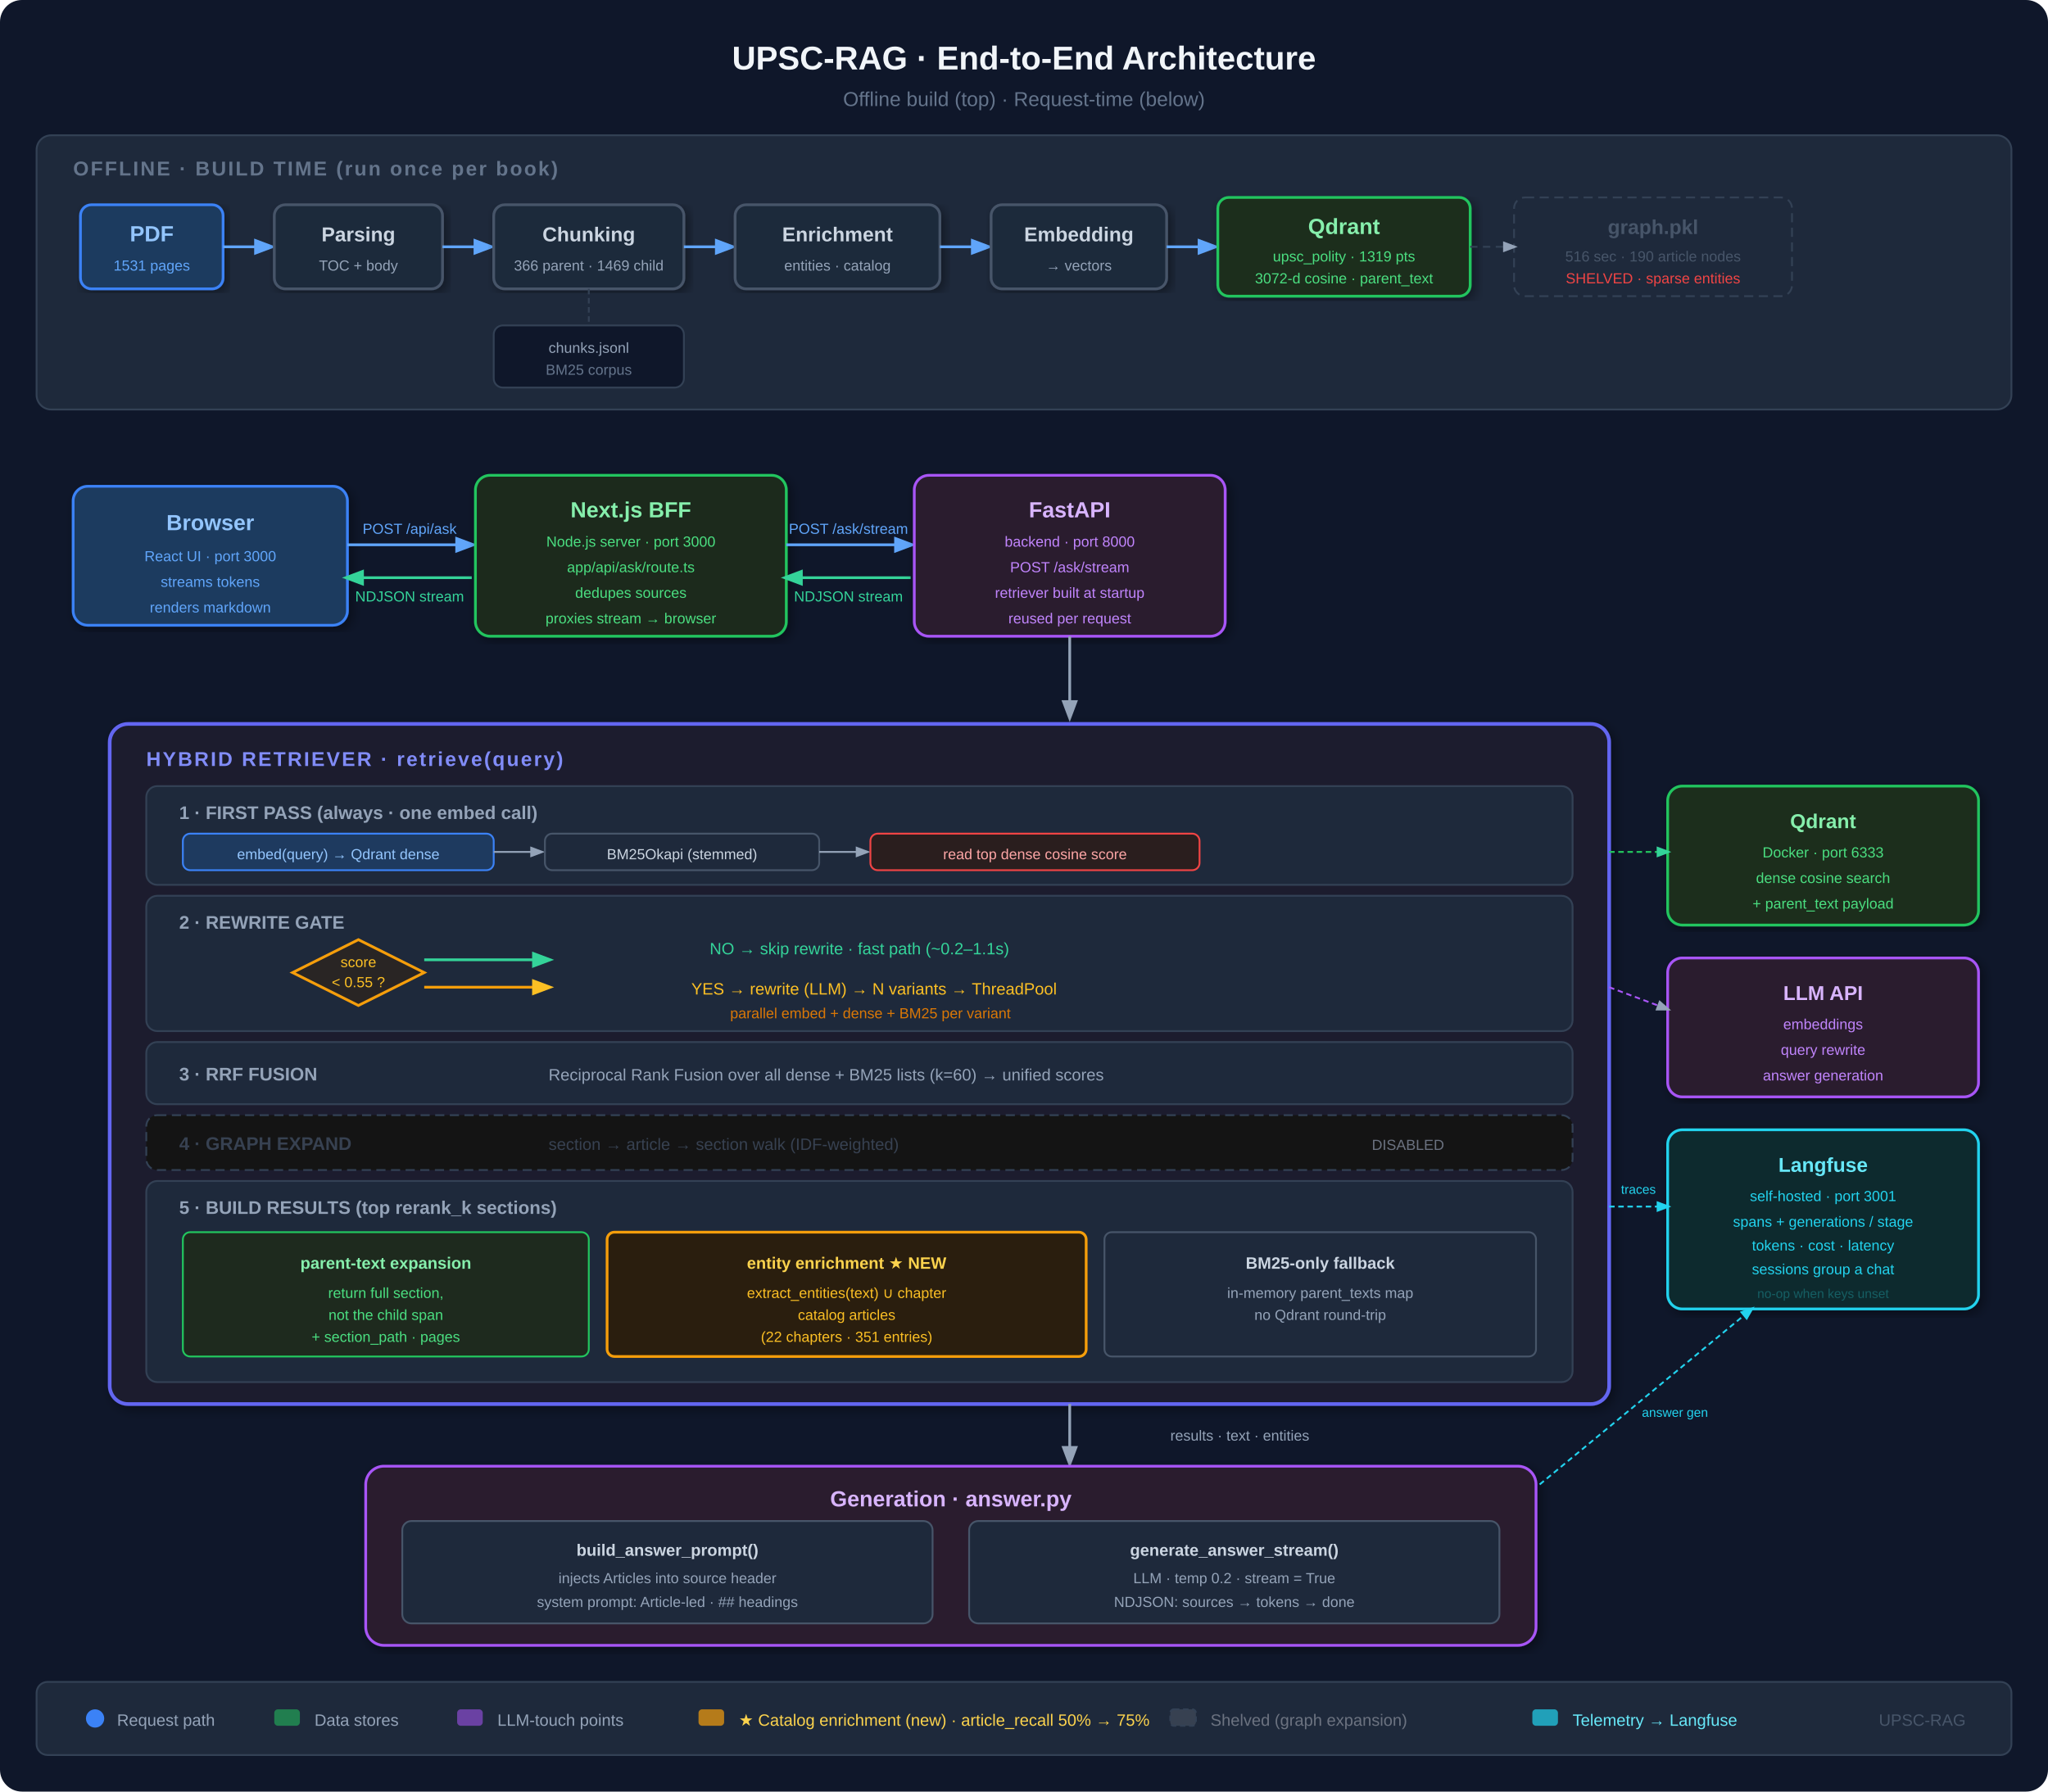
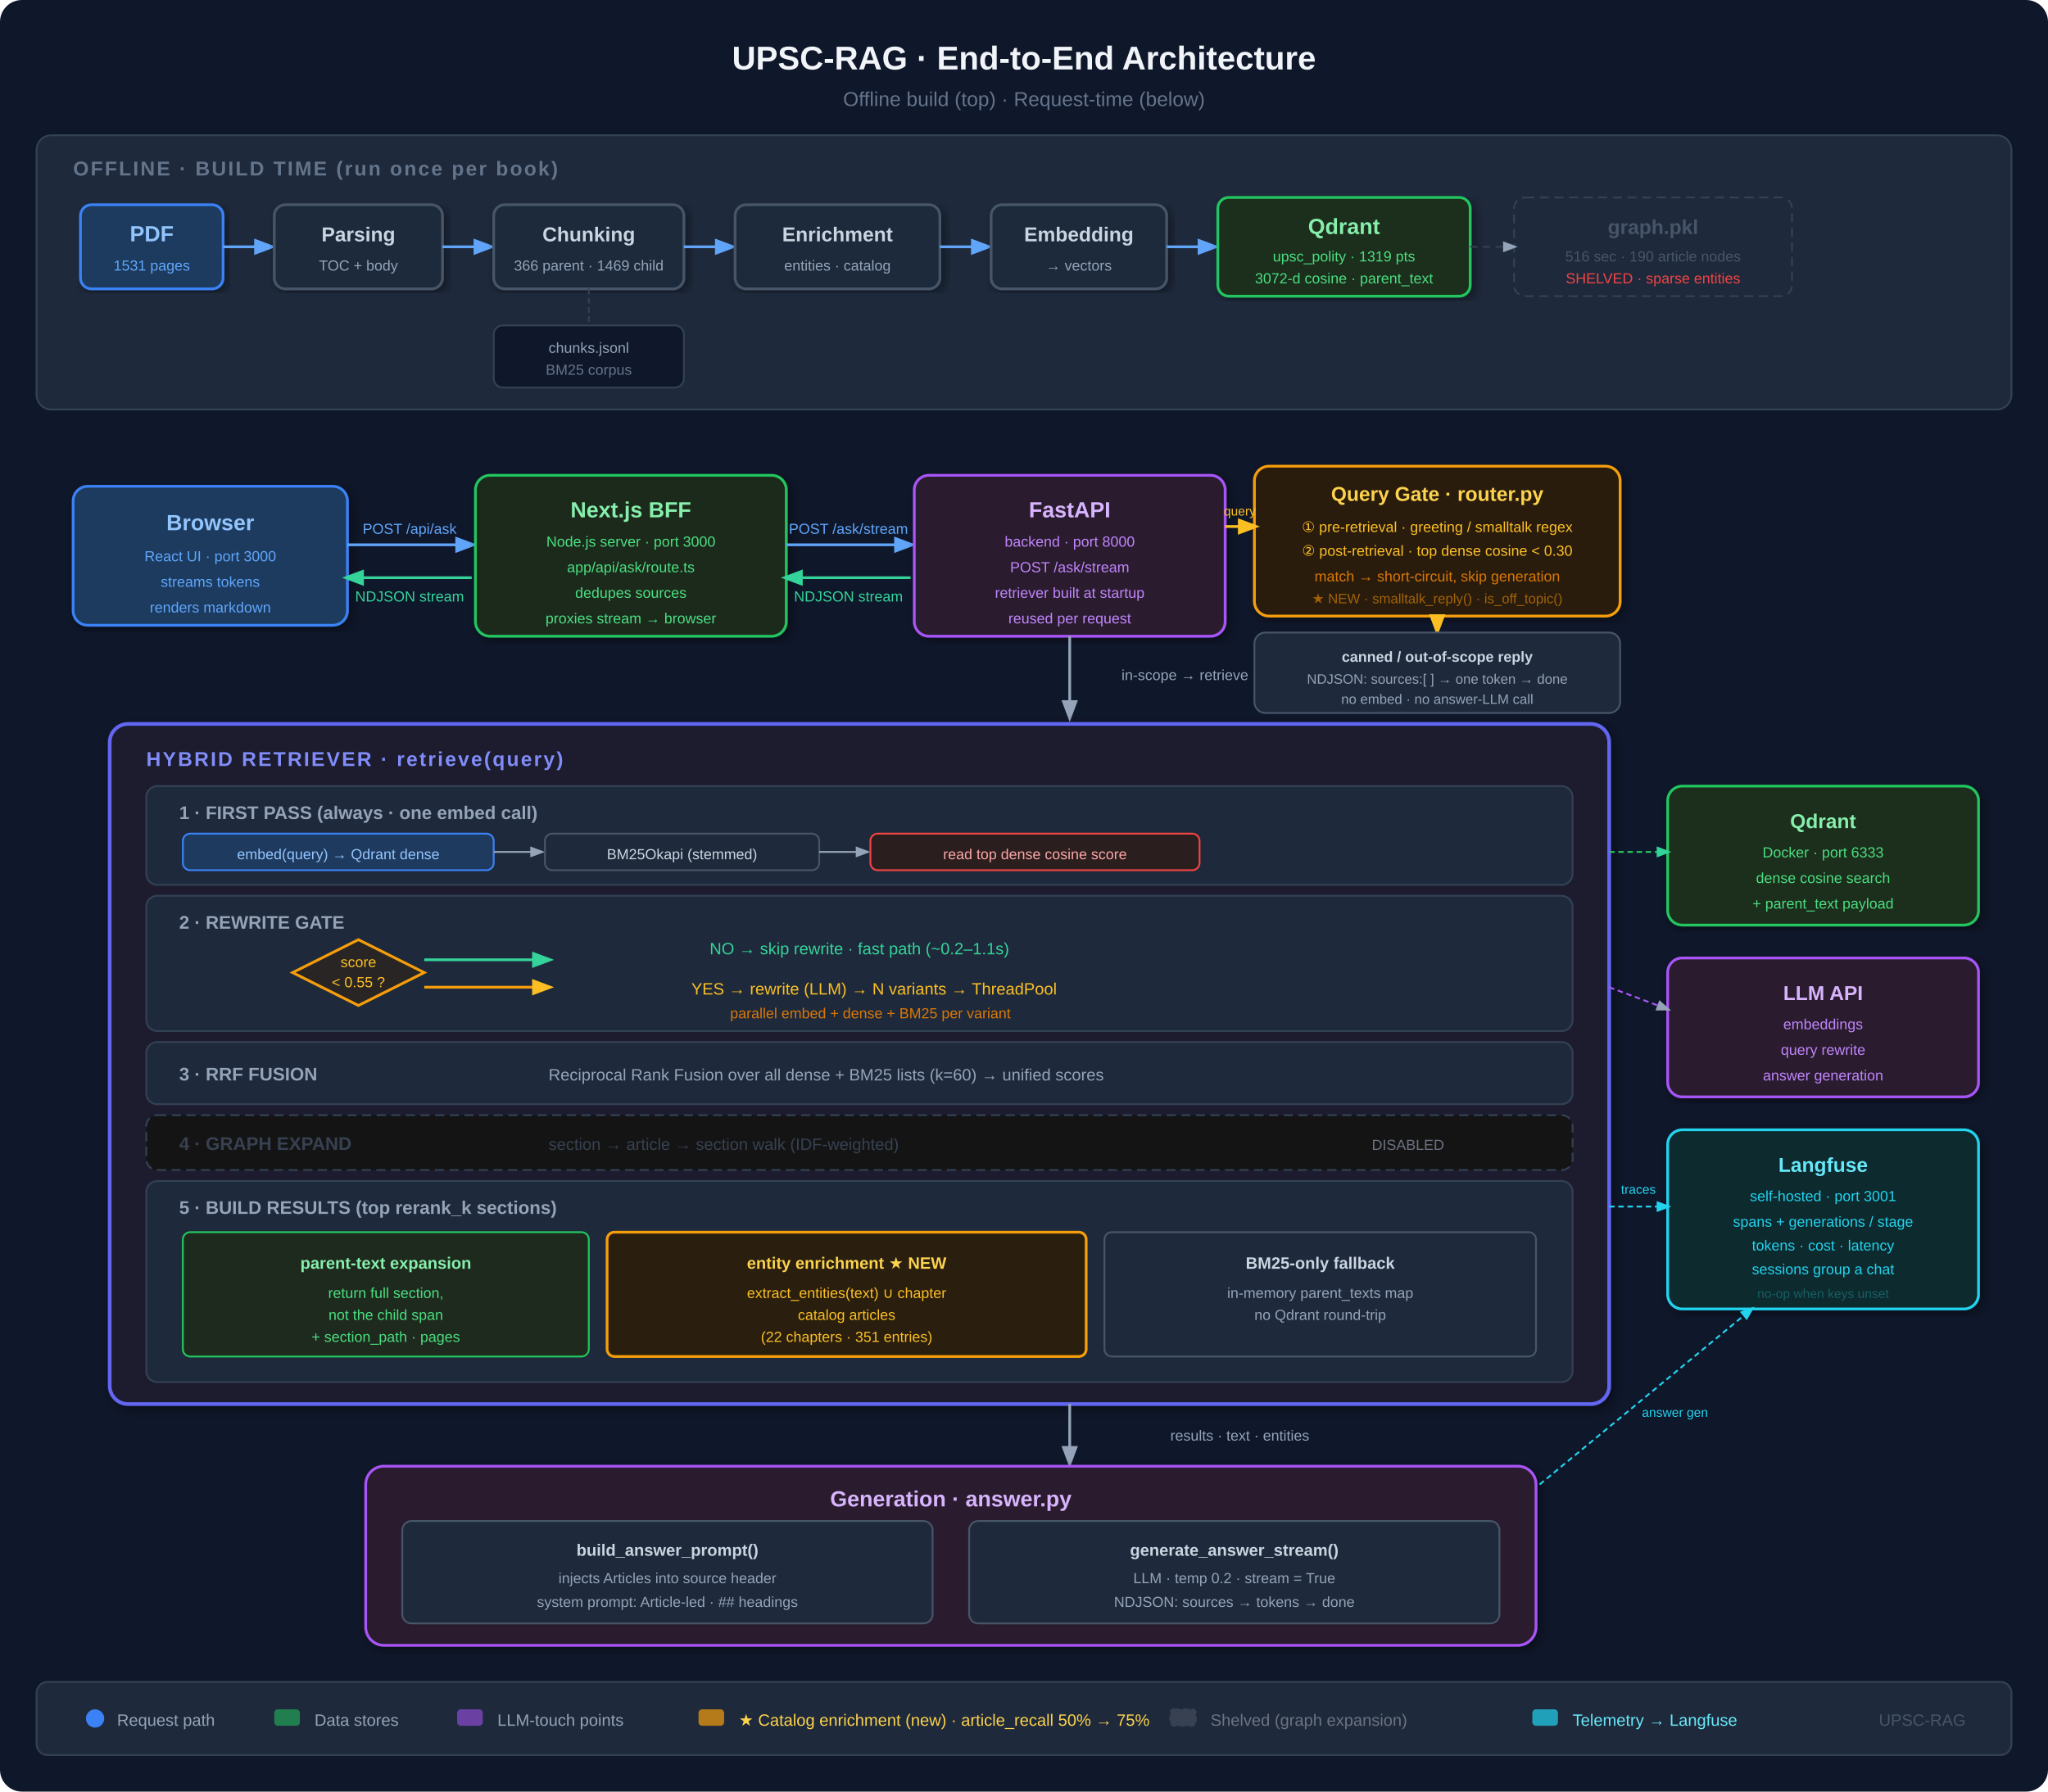
<svg xmlns="http://www.w3.org/2000/svg" viewBox="0 0 1120 980" font-family="'Segoe UI', Arial, sans-serif">
  <defs>
    <marker id="arrow" markerWidth="8" markerHeight="8" refX="6" refY="3" orient="auto">
      <path d="M0,0 L0,6 L8,3 z" fill="#94a3b8" />
    </marker>
    <marker id="arrow-blue" markerWidth="8" markerHeight="8" refX="6" refY="3" orient="auto">
      <path d="M0,0 L0,6 L8,3 z" fill="#60a5fa" />
    </marker>
    <marker id="arrow-green" markerWidth="8" markerHeight="8" refX="6" refY="3" orient="auto">
      <path d="M0,0 L0,6 L8,3 z" fill="#34d399" />
    </marker>
    <marker id="arrow-amber" markerWidth="8" markerHeight="8" refX="6" refY="3" orient="auto">
      <path d="M0,0 L0,6 L8,3 z" fill="#fbbf24" />
    </marker>
    <marker id="arrow-cyan" markerWidth="8" markerHeight="8" refX="6" refY="3" orient="auto">
      <path d="M0,0 L0,6 L8,3 z" fill="#22d3ee" />
    </marker>
    <filter id="shadow" x="-5%" y="-5%" width="110%" height="110%">
      <feDropShadow dx="2" dy="2" stdDeviation="3" flood-color="#000" flood-opacity="0.4" />
    </filter>
  </defs>
  <rect width="1120" height="980" fill="#0f172a" rx="12" />
  <text x="560" y="38" text-anchor="middle" font-size="18" font-weight="700" fill="#f1f5f9">UPSC-RAG · End-to-End Architecture</text>
  <text x="560" y="58" text-anchor="middle" font-size="11" fill="#64748b">Offline build (top) · Request-time (below)</text>
  <rect x="20" y="74" width="1080" height="150" rx="8" fill="#1e293b" stroke="#334155" stroke-width="1" />
  <text x="40" y="96" font-size="11" font-weight="600" fill="#64748b" letter-spacing="1">OFFLINE · BUILD TIME  (run once per book)</text>
  <rect x="44" y="112" width="78" height="46" rx="6" fill="#1e3a5f" stroke="#3b82f6" stroke-width="1.5" filter="url(#shadow)" />
  <text x="83" y="132" text-anchor="middle" font-size="12" font-weight="600" fill="#93c5fd">PDF</text>
  <text x="83" y="148" text-anchor="middle" font-size="8" fill="#60a5fa">1531 pages</text>
  <line x1="122" y1="135" x2="148" y2="135" stroke="#60a5fa" stroke-width="1.5" marker-end="url(#arrow-blue)" />
  <rect x="150" y="112" width="92" height="46" rx="6" fill="#1e293b" stroke="#475569" stroke-width="1.5" filter="url(#shadow)" />
  <text x="196" y="132" text-anchor="middle" font-size="11" font-weight="600" fill="#cbd5e1">Parsing</text>
  <text x="196" y="148" text-anchor="middle" font-size="8" fill="#94a3b8">TOC + body</text>
  <line x1="242" y1="135" x2="268" y2="135" stroke="#60a5fa" stroke-width="1.5" marker-end="url(#arrow-blue)" />
  <rect x="270" y="112" width="104" height="46" rx="6" fill="#1e293b" stroke="#475569" stroke-width="1.5" filter="url(#shadow)" />
  <text x="322" y="132" text-anchor="middle" font-size="11" font-weight="600" fill="#cbd5e1">Chunking</text>
  <text x="322" y="148" text-anchor="middle" font-size="8" fill="#94a3b8">366 parent · 1469 child</text>
  <line x1="374" y1="135" x2="400" y2="135" stroke="#60a5fa" stroke-width="1.5" marker-end="url(#arrow-blue)" />
  <rect x="402" y="112" width="112" height="46" rx="6" fill="#1e293b" stroke="#475569" stroke-width="1.5" filter="url(#shadow)" />
  <text x="458" y="132" text-anchor="middle" font-size="11" font-weight="600" fill="#cbd5e1">Enrichment</text>
  <text x="458" y="148" text-anchor="middle" font-size="8" fill="#94a3b8">entities · catalog</text>
  <line x1="514" y1="135" x2="540" y2="135" stroke="#60a5fa" stroke-width="1.5" marker-end="url(#arrow-blue)" />
  <rect x="542" y="112" width="96" height="46" rx="6" fill="#1e293b" stroke="#475569" stroke-width="1.5" filter="url(#shadow)" />
  <text x="590" y="132" text-anchor="middle" font-size="11" font-weight="600" fill="#cbd5e1">Embedding</text>
  <text x="590" y="148" text-anchor="middle" font-size="8" fill="#94a3b8">→ vectors</text>
  <line x1="638" y1="135" x2="664" y2="135" stroke="#60a5fa" stroke-width="1.5" marker-end="url(#arrow-blue)" />
  <rect x="666" y="108" width="138" height="54" rx="6" fill="#1a2e1a" stroke="#22c55e" stroke-width="1.5" filter="url(#shadow)" />
  <text x="735" y="128" text-anchor="middle" font-size="12" font-weight="600" fill="#86efac">Qdrant</text>
  <text x="735" y="143" text-anchor="middle" font-size="8" fill="#4ade80">upsc_polity · 1319 pts</text>
  <text x="735" y="155" text-anchor="middle" font-size="8" fill="#4ade80">3072-d cosine · parent_text</text>
  <rect x="828" y="108" width="152" height="54" rx="6" fill="#1e293b" stroke="#334155" stroke-width="1" stroke-dasharray="5,3" />
  <text x="904" y="128" text-anchor="middle" font-size="11" font-weight="600" fill="#475569">graph.pkl</text>
  <text x="904" y="143" text-anchor="middle" font-size="8" fill="#475569">516 sec · 190 article nodes</text>
  <text x="904" y="155" text-anchor="middle" font-size="8" fill="#ef4444">SHELVED · sparse entities</text>
  <line x1="804" y1="135" x2="828" y2="135" stroke="#334155" stroke-width="1" stroke-dasharray="4,3" marker-end="url(#arrow)" />
  <rect x="270" y="178" width="104" height="34" rx="5" fill="#0f172a" stroke="#334155" stroke-width="1" />
  <text x="322" y="193" text-anchor="middle" font-size="8" fill="#94a3b8">chunks.jsonl</text>
  <text x="322" y="205" text-anchor="middle" font-size="8" fill="#64748b">BM25 corpus</text>
  <line x1="322" y1="158" x2="322" y2="178" stroke="#334155" stroke-width="1" stroke-dasharray="3,2" />
  <rect x="40" y="266" width="150" height="76" rx="8" fill="#1e3a5f" stroke="#3b82f6" stroke-width="1.5" filter="url(#shadow)" />
  <text x="115" y="290" text-anchor="middle" font-size="12" font-weight="700" fill="#93c5fd">Browser</text>
  <text x="115" y="307" text-anchor="middle" font-size="8" fill="#60a5fa">React UI · port 3000</text>
  <text x="115" y="321" text-anchor="middle" font-size="8" fill="#60a5fa">streams tokens</text>
  <text x="115" y="335" text-anchor="middle" font-size="8" fill="#60a5fa">renders markdown</text>
  <line x1="190" y1="298" x2="258" y2="298" stroke="#60a5fa" stroke-width="1.5" marker-end="url(#arrow-blue)" />
  <text x="224" y="292" text-anchor="middle" font-size="8" fill="#60a5fa">POST /api/ask</text>
  <line x1="258" y1="316" x2="190" y2="316" stroke="#34d399" stroke-width="1.5" marker-end="url(#arrow-green)" />
  <text x="224" y="329" text-anchor="middle" font-size="8" fill="#34d399">NDJSON stream</text>
  <rect x="260" y="260" width="170" height="88" rx="8" fill="#1e2a1e" stroke="#22c55e" stroke-width="1.5" filter="url(#shadow)" />
  <text x="345" y="283" text-anchor="middle" font-size="12" font-weight="700" fill="#86efac">Next.js BFF</text>
  <text x="345" y="299" text-anchor="middle" font-size="8" fill="#4ade80">Node.js server · port 3000</text>
  <text x="345" y="313" text-anchor="middle" font-size="8" fill="#4ade80">app/api/ask/route.ts</text>
  <text x="345" y="327" text-anchor="middle" font-size="8" fill="#4ade80">dedupes sources</text>
  <text x="345" y="341" text-anchor="middle" font-size="8" fill="#4ade80">proxies stream → browser</text>
  <line x1="430" y1="298" x2="498" y2="298" stroke="#60a5fa" stroke-width="1.5" marker-end="url(#arrow-blue)" />
  <text x="464" y="292" text-anchor="middle" font-size="8" fill="#60a5fa">POST /ask/stream</text>
  <line x1="498" y1="316" x2="430" y2="316" stroke="#34d399" stroke-width="1.5" marker-end="url(#arrow-green)" />
  <text x="464" y="329" text-anchor="middle" font-size="8" fill="#34d399">NDJSON stream</text>
  <rect x="500" y="260" width="170" height="88" rx="8" fill="#2a1e2e" stroke="#a855f7" stroke-width="1.5" filter="url(#shadow)" />
  <text x="585" y="283" text-anchor="middle" font-size="12" font-weight="700" fill="#d8b4fe">FastAPI</text>
  <text x="585" y="299" text-anchor="middle" font-size="8" fill="#c084fc">backend · port 8000</text>
  <text x="585" y="313" text-anchor="middle" font-size="8" fill="#c084fc">POST /ask/stream</text>
  <text x="585" y="327" text-anchor="middle" font-size="8" fill="#c084fc">retriever built at startup</text>
  <text x="585" y="341" text-anchor="middle" font-size="8" fill="#c084fc">reused per request</text>
+   <rect x="686" y="255" width="200" height="82" rx="8" fill="#2a1e0e" stroke="#f59e0b" stroke-width="1.5" filter="url(#shadow)" />
+   <text x="786" y="274" text-anchor="middle" font-size="11" font-weight="700" fill="#fcd34d">Query Gate · router.py</text>
+   <text x="786" y="291" text-anchor="middle" font-size="8" fill="#fbbf24">① pre-retrieval · greeting / smalltalk regex</text>
+   <text x="786" y="304" text-anchor="middle" font-size="8" fill="#fbbf24">② post-retrieval · top dense cosine &lt; 0.30</text>
+   <text x="786" y="318" text-anchor="middle" font-size="8" fill="#d97706">match → short-circuit, skip generation</text>
+   <text x="786" y="330" text-anchor="middle" font-size="7.5" fill="#a16207">★ NEW · smalltalk_reply() · is_off_topic()</text>
+   <line x1="670" y1="288" x2="686" y2="288" stroke="#fbbf24" stroke-width="1.5" marker-end="url(#arrow-amber)" />
+   <text x="678" y="282" text-anchor="middle" font-size="7" fill="#fbbf24">query</text>
+   <line x1="786" y1="337" x2="786" y2="345" stroke="#fbbf24" stroke-width="1.5" marker-end="url(#arrow-amber)" />
+   <rect x="686" y="346" width="200" height="44" rx="6" fill="#1e293b" stroke="#475569" stroke-width="1" />
+   <text x="786" y="362" text-anchor="middle" font-size="8" font-weight="600" fill="#cbd5e1">canned / out-of-scope reply</text>
+   <text x="786" y="374" text-anchor="middle" font-size="7.5" fill="#94a3b8">NDJSON: sources:[ ] → one token → done</text>
+   <text x="786" y="385" text-anchor="middle" font-size="7.5" fill="#94a3b8">no embed · no answer-LLM call</text>
  <line x1="585" y1="348" x2="585" y2="392" stroke="#94a3b8" stroke-width="1.5" marker-end="url(#arrow)" />
+   <text x="648" y="372" text-anchor="middle" font-size="8" fill="#94a3b8">in-scope → retrieve</text>
  <rect x="60" y="396" width="820" height="372" rx="10" fill="#1a1a2e" stroke="#6366f1" stroke-width="2" filter="url(#shadow)" />
  <text x="80" y="419" font-size="11" font-weight="700" fill="#818cf8" letter-spacing="1">HYBRID RETRIEVER  ·  retrieve(query)</text>
  <rect x="80" y="430" width="780" height="54" rx="6" fill="#1e293b" stroke="#334155" stroke-width="1" />
  <text x="98" y="448" font-size="10" font-weight="700" fill="#94a3b8">1 · FIRST PASS   (always · one embed call)</text>
  <rect x="100" y="456" width="170" height="20" rx="4" fill="#1e3a5f" stroke="#3b82f6" stroke-width="1" />
  <text x="185" y="470" text-anchor="middle" font-size="8" fill="#93c5fd">embed(query) → Qdrant dense</text>
  <line x1="270" y1="466" x2="296" y2="466" stroke="#94a3b8" stroke-width="1" marker-end="url(#arrow)" />
  <rect x="298" y="456" width="150" height="20" rx="4" fill="#1e293b" stroke="#475569" stroke-width="1" />
  <text x="373" y="470" text-anchor="middle" font-size="8" fill="#cbd5e1">BM25Okapi (stemmed)</text>
  <line x1="448" y1="466" x2="474" y2="466" stroke="#94a3b8" stroke-width="1" marker-end="url(#arrow)" />
  <rect x="476" y="456" width="180" height="20" rx="4" fill="#2a1e1e" stroke="#ef4444" stroke-width="1" />
  <text x="566" y="470" text-anchor="middle" font-size="8" fill="#fca5a5">read top dense cosine score</text>
  <rect x="80" y="490" width="780" height="74" rx="6" fill="#1e293b" stroke="#334155" stroke-width="1" />
  <text x="98" y="508" font-size="10" font-weight="700" fill="#94a3b8">2 · REWRITE GATE</text>
  <polygon points="160,532 196,514 232,532 196,550" fill="#292524" stroke="#f59e0b" stroke-width="1.5" />
  <text x="196" y="529" text-anchor="middle" font-size="8" fill="#fbbf24">score</text>
  <text x="196" y="540" text-anchor="middle" font-size="8" fill="#fbbf24">&lt; 0.55 ?</text>
  <line x1="232" y1="525" x2="300" y2="525" stroke="#34d399" stroke-width="1.5" marker-end="url(#arrow-green)" />
  <text x="470" y="522" text-anchor="middle" font-size="9" fill="#34d399">NO  →  skip rewrite · fast path (~0.2–1.1s)</text>
  <line x1="232" y1="540" x2="300" y2="540" stroke="#f59e0b" stroke-width="1.5" marker-end="url(#arrow-amber)" />
  <text x="478" y="544" text-anchor="middle" font-size="9" fill="#fbbf24">YES  →  rewrite (LLM) → N variants → ThreadPool</text>
  <text x="476" y="557" text-anchor="middle" font-size="8" fill="#d97706">parallel embed + dense + BM25 per variant</text>
  <rect x="80" y="570" width="780" height="34" rx="6" fill="#1e293b" stroke="#334155" stroke-width="1" />
  <text x="98" y="591" font-size="10" font-weight="700" fill="#94a3b8">3 · RRF FUSION</text>
  <text x="300" y="591" font-size="9" fill="#94a3b8">Reciprocal Rank Fusion over all dense + BM25 lists  (k=60)  →  unified scores</text>
  <rect x="80" y="610" width="780" height="30" rx="6" fill="#141414" stroke="#334155" stroke-width="1" stroke-dasharray="5,3" />
  <text x="98" y="629" font-size="10" font-weight="700" fill="#374151">4 · GRAPH EXPAND</text>
  <text x="300" y="629" font-size="9" fill="#374151">section → article → section walk (IDF-weighted)</text>
  <text x="770" y="629" text-anchor="middle" font-size="8" fill="#6b7280">DISABLED</text>
  <rect x="80" y="646" width="780" height="110" rx="6" fill="#1e293b" stroke="#334155" stroke-width="1" />
  <text x="98" y="664" font-size="10" font-weight="700" fill="#94a3b8">5 · BUILD RESULTS   (top rerank_k sections)</text>
  <rect x="100" y="674" width="222" height="68" rx="4" fill="#1e2a1e" stroke="#22c55e" stroke-width="1" />
  <text x="211" y="694" text-anchor="middle" font-size="9" font-weight="600" fill="#86efac">parent-text expansion</text>
  <text x="211" y="710" text-anchor="middle" font-size="8" fill="#4ade80">return full section,</text>
  <text x="211" y="722" text-anchor="middle" font-size="8" fill="#4ade80">not the child span</text>
  <text x="211" y="734" text-anchor="middle" font-size="8" fill="#4ade80">+ section_path · pages</text>
  <rect x="332" y="674" width="262" height="68" rx="4" fill="#2a1e0e" stroke="#f59e0b" stroke-width="1.5" />
  <text x="463" y="694" text-anchor="middle" font-size="9" font-weight="600" fill="#fcd34d">entity enrichment  ★ NEW</text>
  <text x="463" y="710" text-anchor="middle" font-size="8" fill="#fbbf24">extract_entities(text)  ∪  chapter</text>
  <text x="463" y="722" text-anchor="middle" font-size="8" fill="#fbbf24">catalog articles</text>
  <text x="463" y="734" text-anchor="middle" font-size="8" fill="#fbbf24">(22 chapters · 351 entries)</text>
  <rect x="604" y="674" width="236" height="68" rx="4" fill="#1e293b" stroke="#475569" stroke-width="1" />
  <text x="722" y="694" text-anchor="middle" font-size="9" font-weight="600" fill="#cbd5e1">BM25-only fallback</text>
  <text x="722" y="710" text-anchor="middle" font-size="8" fill="#94a3b8">in-memory parent_texts map</text>
  <text x="722" y="722" text-anchor="middle" font-size="8" fill="#94a3b8">no Qdrant round-trip</text>
  <line x1="585" y1="768" x2="585" y2="800" stroke="#94a3b8" stroke-width="1.5" marker-end="url(#arrow)" />
  <text x="640" y="788" font-size="8" fill="#94a3b8">results · text · entities</text>
  <rect x="200" y="802" width="640" height="98" rx="10" fill="#2a1e2e" stroke="#a855f7" stroke-width="1.5" filter="url(#shadow)" />
  <text x="520" y="824" text-anchor="middle" font-size="12" font-weight="700" fill="#d8b4fe">Generation  ·  answer.py</text>
  <rect x="220" y="832" width="290" height="56" rx="5" fill="#1e293b" stroke="#475569" stroke-width="1" />
  <text x="365" y="851" text-anchor="middle" font-size="9" font-weight="600" fill="#cbd5e1">build_answer_prompt()</text>
  <text x="365" y="866" text-anchor="middle" font-size="8" fill="#94a3b8">injects Articles into source header</text>
  <text x="365" y="879" text-anchor="middle" font-size="8" fill="#94a3b8">system prompt: Article-led · ## headings</text>
  <rect x="530" y="832" width="290" height="56" rx="5" fill="#1e293b" stroke="#475569" stroke-width="1" />
  <text x="675" y="851" text-anchor="middle" font-size="9" font-weight="600" fill="#cbd5e1">generate_answer_stream()</text>
  <text x="675" y="866" text-anchor="middle" font-size="8" fill="#94a3b8">LLM · temp 0.2 · stream = True</text>
  <text x="675" y="879" text-anchor="middle" font-size="8" fill="#94a3b8">NDJSON: sources → tokens → done</text>
  <rect x="912" y="430" width="170" height="76" rx="8" fill="#1a2e1a" stroke="#22c55e" stroke-width="1.5" filter="url(#shadow)" />
  <text x="997" y="453" text-anchor="middle" font-size="11" font-weight="700" fill="#86efac">Qdrant</text>
  <text x="997" y="469" text-anchor="middle" font-size="8" fill="#4ade80">Docker · port 6333</text>
  <text x="997" y="483" text-anchor="middle" font-size="8" fill="#4ade80">dense cosine search</text>
  <text x="997" y="497" text-anchor="middle" font-size="8" fill="#4ade80">+ parent_text payload</text>
  <line x1="880" y1="466" x2="912" y2="466" stroke="#22c55e" stroke-width="1" stroke-dasharray="3,2" marker-end="url(#arrow-green)" />
  <rect x="912" y="524" width="170" height="76" rx="8" fill="#2a1e2e" stroke="#a855f7" stroke-width="1.5" filter="url(#shadow)" />
  <text x="997" y="547" text-anchor="middle" font-size="11" font-weight="700" fill="#d8b4fe">LLM API</text>
  <text x="997" y="563" text-anchor="middle" font-size="8" fill="#c084fc">embeddings</text>
  <text x="997" y="577" text-anchor="middle" font-size="8" fill="#c084fc">query rewrite</text>
  <text x="997" y="591" text-anchor="middle" font-size="8" fill="#c084fc">answer generation</text>
  <line x1="880" y1="540" x2="912" y2="552" stroke="#a855f7" stroke-width="1" stroke-dasharray="3,2" marker-end="url(#arrow)" />
  <rect x="912" y="618" width="170" height="98" rx="8" fill="#0e2a2e" stroke="#22d3ee" stroke-width="1.5" filter="url(#shadow)" />
  <text x="997" y="641" text-anchor="middle" font-size="11" font-weight="700" fill="#67e8f9">Langfuse</text>
  <text x="997" y="657" text-anchor="middle" font-size="8" fill="#22d3ee">self-hosted · port 3001</text>
  <text x="997" y="671" text-anchor="middle" font-size="8" fill="#22d3ee">spans + generations / stage</text>
  <text x="997" y="684" text-anchor="middle" font-size="8" fill="#22d3ee">tokens · cost · latency</text>
  <text x="997" y="697" text-anchor="middle" font-size="8" fill="#22d3ee">sessions group a chat</text>
  <text x="997" y="710" text-anchor="middle" font-size="7" fill="#155e63">no-op when keys unset</text>
  <line x1="880" y1="660" x2="912" y2="660" stroke="#22d3ee" stroke-width="1" stroke-dasharray="3,2" marker-end="url(#arrow-cyan)" />
  <text x="896" y="653" text-anchor="middle" font-size="7" fill="#22d3ee">traces</text>
  <line x1="842" y1="812" x2="958" y2="716" stroke="#22d3ee" stroke-width="1" stroke-dasharray="3,2" marker-end="url(#arrow-cyan)" />
  <text x="916" y="775" text-anchor="middle" font-size="7" fill="#22d3ee">answer gen</text>
  <rect x="20" y="920" width="1080" height="40" rx="6" fill="#1e293b" stroke="#334155" stroke-width="1" />
  <circle cx="52" cy="940" r="5" fill="#3b82f6" />
  <text x="64" y="944" font-size="9" fill="#94a3b8">Request path</text>
  <rect x="150" y="935" width="14" height="9" rx="2" fill="#22c55e" opacity="0.55" />
  <text x="172" y="944" font-size="9" fill="#94a3b8">Data stores</text>
  <rect x="250" y="935" width="14" height="9" rx="2" fill="#a855f7" opacity="0.55" />
  <text x="272" y="944" font-size="9" fill="#94a3b8">LLM-touch points</text>
  <rect x="382" y="935" width="14" height="9" rx="2" fill="#f59e0b" opacity="0.7" />
  <text x="404" y="944" font-size="9" fill="#fcd34d">★ Catalog enrichment (new) · article_recall 50% → 75%</text>
  <rect x="640" y="935" width="14" height="9" rx="2" fill="#374151" stroke="#334155" stroke-width="1" stroke-dasharray="3,2" />
  <text x="662" y="944" font-size="9" fill="#6b7280">Shelved (graph expansion)</text>
  <rect x="838" y="935" width="14" height="9" rx="2" fill="#22d3ee" opacity="0.7" />
  <text x="860" y="944" font-size="9" fill="#67e8f9">Telemetry → Langfuse</text>
  <text x="1075" y="944" text-anchor="end" font-size="9" fill="#475569">UPSC-RAG</text>
</svg>
